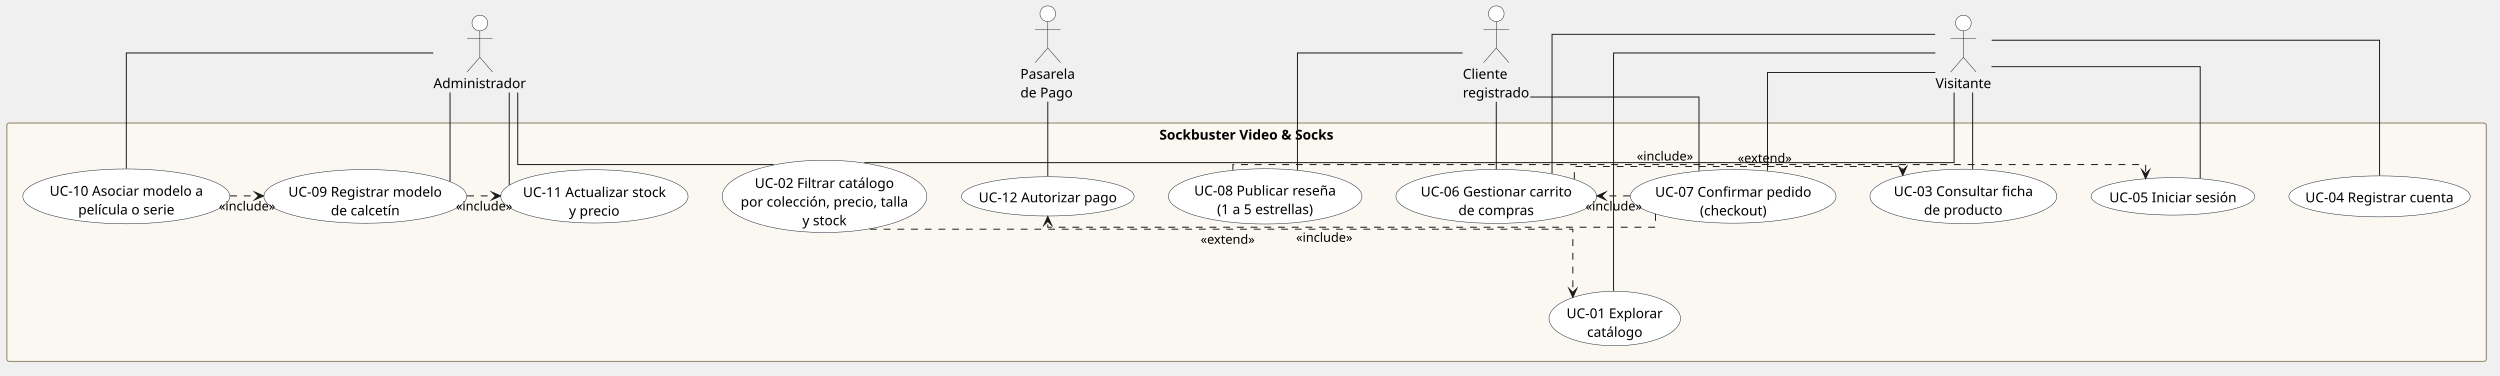
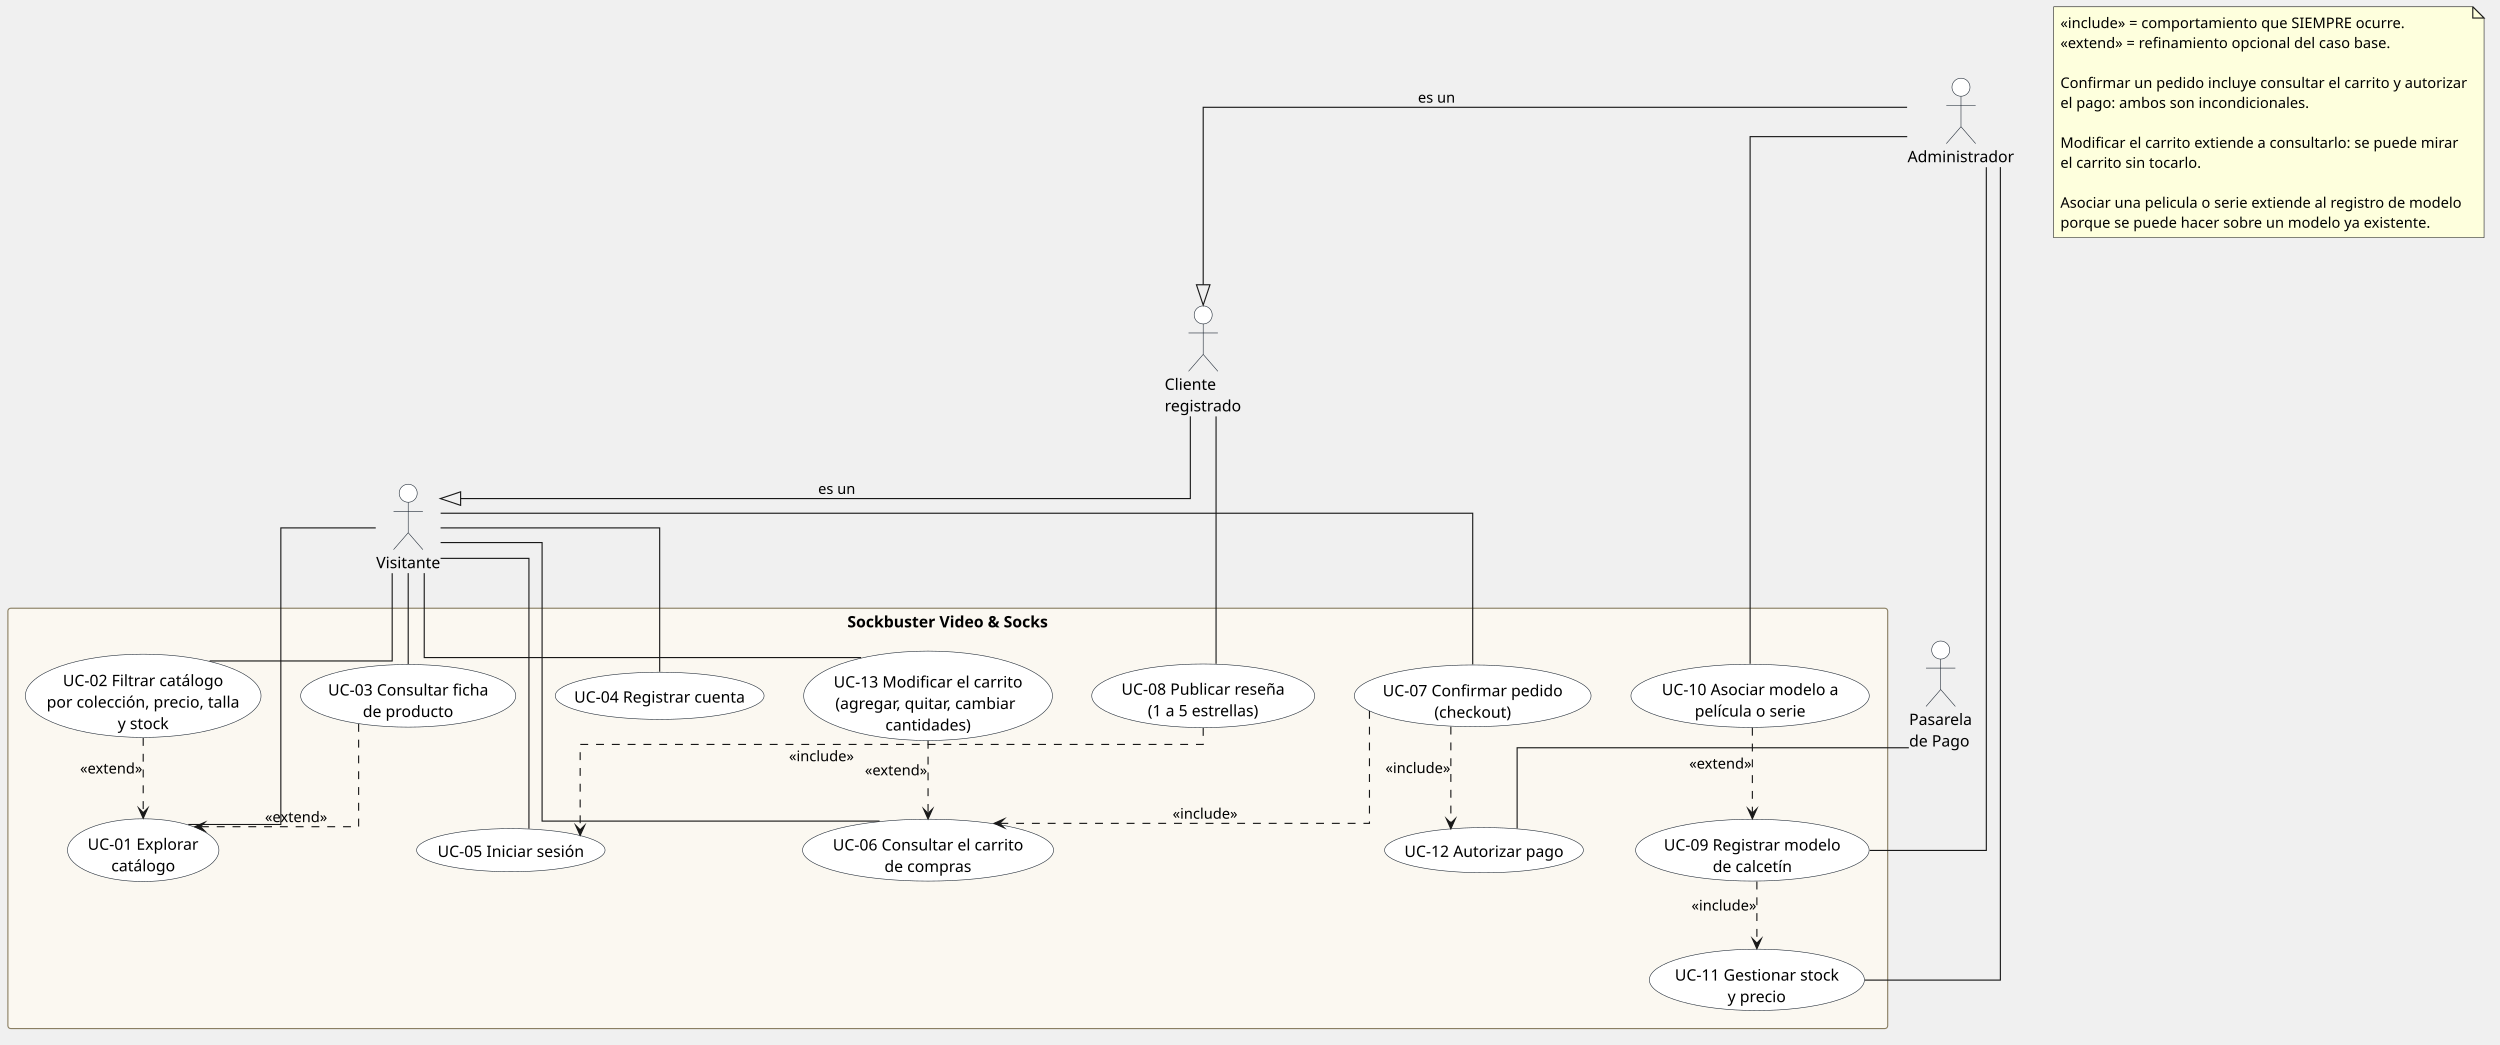
- <svg xmlns="http://www.w3.org/2000/svg" version="1.1" data-diagram-type="DESCRIPTION" style="width:2553px;height:383px;background:#FFFFFF;" width="2553px" height="383px" viewBox="0 0 2553 383" zoomAndPan="magnify" preserveAspectRatio="none" contentStyleType="text/css">
+ <svg xmlns="http://www.w3.org/2000/svg" version="1.1" data-diagram-type="DESCRIPTION" style="width:2217px;height:926px;background:#FFFFFF;" width="2217px" height="926px" viewBox="0 0 2217 926" zoomAndPan="magnify" preserveAspectRatio="none" contentStyleType="text/css">
  <defs />
  <g font-family="sans-serif" lengthAdjust="spacing">
-     <g class="cluster" data-qualified-name="Sistema" id="ent0005" data-source-line="26">
-       <rect x="7" y="125.63" width="2532" height="243.44" fill="#FBF8F1" style="stroke:#8A7F63;stroke-width:1;" rx="2.5" ry="2.5" />
-       <text x="1183.953" y="142.596" fill="#000" font-size="14" textLength="178.093" font-weight="700">Sockbuster Video &amp; Socks</text>
+     <g class="cluster" data-qualified-name="Sistema" id="ent0005" data-source-line="34">
+       <rect x="7" y="539.39" width="1667" height="372.75" fill="#FBF8F1" style="stroke:#8A7F63;stroke-width:1;" rx="2.5" ry="2.5" />
+       <text x="751.453" y="556.356" fill="#000" font-size="14" textLength="178.093" font-weight="700">Sockbuster Video &amp; Socks</text>
    </g>
-     <g class="entity" data-qualified-name="Sistema.UC01" id="ent0006" data-source-line="28">
-       <ellipse cx="1648.996" cy="325.262" rx="67.116" ry="27.812" fill="#FFF" style="stroke:#1D2733;stroke-width:0.5;" />
-       <text x="1599.723" y="324.954" fill="#000" font-size="14" textLength="98.546">UC-01 Explorar</text>
-       <text x="1620.674" y="344.022" fill="#000" font-size="14" textLength="56.644">catálogo</text>
+     <g class="entity" data-qualified-name="Sistema.UC01" id="ent0006" data-source-line="36">
+       <ellipse cx="126.996" cy="753.922" rx="67.116" ry="27.812" fill="#FFF" style="stroke:#1D2733;stroke-width:0.5;" />
+       <text x="77.723" y="753.614" fill="#000" font-size="14" textLength="98.546">UC-01 Explorar</text>
+       <text x="98.674" y="772.682" fill="#000" font-size="14" textLength="56.644">catálogo</text>
    </g>
-     <g class="entity" data-qualified-name="Sistema.UC02" id="ent0007" data-source-line="29">
-       <ellipse cx="841.995" cy="200.536" rx="104.495" ry="36.906" fill="#FFF" style="stroke:#1D2733;stroke-width:0.5;" />
-       <text x="770.75" y="191.956" fill="#000" font-size="14" textLength="142.491">UC-02 Filtrar catálogo</text>
-       <text x="756.379" y="211.024" fill="#000" font-size="14" textLength="171.233">por colección, precio, talla</text>
-       <text x="819.393" y="230.091" fill="#000" font-size="14" textLength="45.206">y stock</text>
+     <g class="entity" data-qualified-name="Sistema.UC02" id="ent0007" data-source-line="37">
+       <ellipse cx="126.995" cy="617.036" rx="104.495" ry="36.906" fill="#FFF" style="stroke:#1D2733;stroke-width:0.5;" />
+       <text x="55.75" y="608.456" fill="#000" font-size="14" textLength="142.491">UC-02 Filtrar catálogo</text>
+       <text x="41.379" y="627.524" fill="#000" font-size="14" textLength="171.233">por colección, precio, talla</text>
+       <text x="104.393" y="646.591" fill="#000" font-size="14" textLength="45.206">y stock</text>
    </g>
-     <g class="entity" data-qualified-name="Sistema.UC03" id="ent0008" data-source-line="30">
-       <ellipse cx="2004.998" cy="200.542" rx="95.388" ry="27.782" fill="#FFF" style="stroke:#1D2733;stroke-width:0.5;" />
-       <text x="1933.914" y="200.281" fill="#000" font-size="14" textLength="142.169">UC-03 Consultar ficha</text>
-       <text x="1964.741" y="219.348" fill="#000" font-size="14" textLength="80.514">de producto</text>
+     <g class="entity" data-qualified-name="Sistema.UC03" id="ent0008" data-source-line="38">
+       <ellipse cx="361.998" cy="617.042" rx="95.388" ry="27.782" fill="#FFF" style="stroke:#1D2733;stroke-width:0.5;" />
+       <text x="290.914" y="616.781" fill="#000" font-size="14" textLength="142.169">UC-03 Consultar ficha</text>
+       <text x="321.741" y="635.848" fill="#000" font-size="14" textLength="80.514">de producto</text>
    </g>
-     <g class="entity" data-qualified-name="Sistema.UC04" id="ent0009" data-source-line="31">
-       <ellipse cx="2430.003" cy="200.539" rx="92.593" ry="20.919" fill="#FFF" style="stroke:#1D2733;stroke-width:0.5;" />
-       <text x="2354.145" y="206.573" fill="#000" font-size="14" textLength="151.717">UC-04 Registrar cuenta</text>
+     <g class="entity" data-qualified-name="Sistema.UC04" id="ent0009" data-source-line="39">
+       <ellipse cx="585.003" cy="617.039" rx="92.593" ry="20.919" fill="#FFF" style="stroke:#1D2733;stroke-width:0.5;" />
+       <text x="509.145" y="623.073" fill="#000" font-size="14" textLength="151.717">UC-04 Registrar cuenta</text>
    </g>
-     <g class="entity" data-qualified-name="Sistema.UC05" id="ent0010" data-source-line="32">
-       <ellipse cx="2218.998" cy="200.544" rx="83.568" ry="19.114" fill="#FFF" style="stroke:#1D2733;stroke-width:0.5;" />
-       <text x="2154.046" y="206.578" fill="#000" font-size="14" textLength="129.905">UC-05 Iniciar sesión</text>
+     <g class="entity" data-qualified-name="Sistema.UC05" id="ent0010" data-source-line="40">
+       <ellipse cx="452.998" cy="753.924" rx="83.568" ry="19.114" fill="#FFF" style="stroke:#1D2733;stroke-width:0.5;" />
+       <text x="388.046" y="759.958" fill="#000" font-size="14" textLength="129.905">UC-05 Iniciar sesión</text>
    </g>
-     <g class="entity" data-qualified-name="Sistema.UC06" id="ent0011" data-source-line="33">
-       <ellipse cx="1528" cy="200.542" rx="102.47" ry="27.572" fill="#FFF" style="stroke:#1D2733;stroke-width:0.5;" />
-       <text x="1450.812" y="200.612" fill="#000" font-size="14" textLength="154.377">UC-06 Gestionar carrito</text>
-       <text x="1489.311" y="219.679" fill="#000" font-size="14" textLength="77.378">de compras</text>
+     <g class="entity" data-qualified-name="Sistema.UC06" id="ent0011" data-source-line="41">
+       <ellipse cx="823.002" cy="753.918" rx="111.302" ry="27.448" fill="#FFF" style="stroke:#1D2733;stroke-width:0.5;" />
+       <text x="738.533" y="754.185" fill="#000" font-size="14" textLength="168.937">UC-06 Consultar el carrito</text>
+       <text x="784.313" y="773.253" fill="#000" font-size="14" textLength="77.378">de compras</text>
    </g>
-     <g class="entity" data-qualified-name="Sistema.UC07" id="ent0012" data-source-line="34">
-       <ellipse cx="1769.996" cy="200.545" rx="104.966" ry="27.365" fill="#FFF" style="stroke:#1D2733;stroke-width:0.5;" />
-       <text x="1690.197" y="200.945" fill="#000" font-size="14" textLength="159.599">UC-07 Confirmar pedido</text>
-       <text x="1735.976" y="220.013" fill="#000" font-size="14" textLength="68.04">(checkout)</text>
+     <g class="entity" data-qualified-name="Sistema.UC07" id="ent0012" data-source-line="42">
+       <ellipse cx="1305.996" cy="617.045" rx="104.966" ry="27.365" fill="#FFF" style="stroke:#1D2733;stroke-width:0.5;" />
+       <text x="1226.197" y="617.445" fill="#000" font-size="14" textLength="159.599">UC-07 Confirmar pedido</text>
+       <text x="1271.976" y="636.513" fill="#000" font-size="14" textLength="68.04">(checkout)</text>
    </g>
-     <g class="entity" data-qualified-name="Sistema.UC08" id="ent0013" data-source-line="35">
-       <ellipse cx="1291.996" cy="200.541" rx="98.846" ry="28.211" fill="#FFF" style="stroke:#1D2733;stroke-width:0.5;" />
-       <text x="1219.504" y="199.616" fill="#000" font-size="14" textLength="144.983">UC-08 Publicar reseña</text>
-       <text x="1242.842" y="218.684" fill="#000" font-size="14" textLength="98.308">(1 a 5 estrellas)</text>
+     <g class="entity" data-qualified-name="Sistema.UC08" id="ent0013" data-source-line="43">
+       <ellipse cx="1066.996" cy="617.041" rx="98.846" ry="28.211" fill="#FFF" style="stroke:#1D2733;stroke-width:0.5;" />
+       <text x="994.504" y="616.116" fill="#000" font-size="14" textLength="144.983">UC-08 Publicar reseña</text>
+       <text x="1017.842" y="635.184" fill="#000" font-size="14" textLength="98.308">(1 a 5 estrellas)</text>
    </g>
-     <g class="entity" data-qualified-name="Sistema.UC09" id="ent0014" data-source-line="36">
-       <ellipse cx="372.996" cy="200.539" rx="103.556" ry="27.419" fill="#FFF" style="stroke:#1D2733;stroke-width:0.5;" />
-       <text x="294.477" y="200.852" fill="#000" font-size="14" textLength="157.037">UC-09 Registrar modelo</text>
-       <text x="337.863" y="219.92" fill="#000" font-size="14" textLength="70.266">de calcetín</text>
+     <g class="entity" data-qualified-name="Sistema.UC09" id="ent0014" data-source-line="44">
+       <ellipse cx="1553.996" cy="753.919" rx="103.556" ry="27.419" fill="#FFF" style="stroke:#1D2733;stroke-width:0.5;" />
+       <text x="1475.477" y="754.232" fill="#000" font-size="14" textLength="157.037">UC-09 Registrar modelo</text>
+       <text x="1518.863" y="773.3" fill="#000" font-size="14" textLength="70.266">de calcetín</text>
    </g>
-     <g class="entity" data-qualified-name="Sistema.UC10" id="ent0015" data-source-line="37">
-       <ellipse cx="129" cy="200.545" rx="105.69" ry="28.005" fill="#FFF" style="stroke:#1D2733;stroke-width:0.5;" />
-       <text x="50.691" y="199.937" fill="#000" font-size="14" textLength="156.617">UC-10 Asociar modelo a</text>
-       <text x="79.895" y="219.005" fill="#000" font-size="14" textLength="98.21">película o serie</text>
+     <g class="entity" data-qualified-name="Sistema.UC10" id="ent0015" data-source-line="45">
+       <ellipse cx="1552" cy="617.045" rx="105.69" ry="28.005" fill="#FFF" style="stroke:#1D2733;stroke-width:0.5;" />
+       <text x="1473.691" y="616.437" fill="#000" font-size="14" textLength="156.617">UC-10 Asociar modelo a</text>
+       <text x="1502.895" y="635.505" fill="#000" font-size="14" textLength="98.21">película o serie</text>
    </g>
-     <g class="entity" data-qualified-name="Sistema.UC11" id="ent0016" data-source-line="38">
-       <ellipse cx="606.997" cy="200.541" rx="95.637" ry="27.201" fill="#FFF" style="stroke:#1D2733;stroke-width:0.5;" />
-       <text x="534.008" y="201.206" fill="#000" font-size="14" textLength="145.977">UC-11 Actualizar stock</text>
-       <text x="581.062" y="220.274" fill="#000" font-size="14" textLength="51.87">y precio</text>
+     <g class="entity" data-qualified-name="Sistema.UC11" id="ent0016" data-source-line="46">
+       <ellipse cx="1558.001" cy="868.943" rx="95.361" ry="27.203" fill="#FFF" style="stroke:#1D2733;stroke-width:0.5;" />
+       <text x="1485.236" y="869.604" fill="#000" font-size="14" textLength="145.529">UC-11 Gestionar stock</text>
+       <text x="1532.066" y="888.672" fill="#000" font-size="14" textLength="51.87">y precio</text>
    </g>
-     <g class="entity" data-qualified-name="Sistema.UC12" id="ent0017" data-source-line="39">
-       <ellipse cx="1070.001" cy="200.544" rx="88.171" ry="20.034" fill="#FFF" style="stroke:#1D2733;stroke-width:0.5;" />
-       <text x="999.42" y="206.578" fill="#000" font-size="14" textLength="141.161">UC-12 Autorizar pago</text>
+     <g class="entity" data-qualified-name="Sistema.UC12" id="ent0017" data-source-line="47">
+       <ellipse cx="1316.001" cy="753.924" rx="88.171" ry="20.034" fill="#FFF" style="stroke:#1D2733;stroke-width:0.5;" />
+       <text x="1245.42" y="759.958" fill="#000" font-size="14" textLength="141.161">UC-12 Autorizar pago</text>
    </g>
-     <g class="entity" data-qualified-name="Visitante" id="ent0001" data-source-line="21">
-       <ellipse cx="2005" cy="23.53" rx="8" ry="8" fill="#FFF" style="stroke:#1D2733;stroke-width:0.5;" />
-       <path d="M2005,31.53 L2005,58.53 M1992,39.53 L2018,39.53 M2005,58.53 L1992,73.53 M2005,58.53 L2018,73.53" style="stroke:#1D2733;stroke-width:0.5;" fill="none" />
-       <text x="1976.58" y="89.996" fill="#000" font-size="14" textLength="56.84">Visitante</text>
+     <g class="entity" data-qualified-name="Sistema.UC13" id="ent0018" data-source-line="48">
+       <ellipse cx="823.001" cy="617.039" rx="110.301" ry="39.649" fill="#FFF" style="stroke:#1D2733;stroke-width:0.5;" />
+       <text x="739.261" y="609.692" fill="#000" font-size="14" textLength="167.481">UC-13 Modificar el carrito</text>
+       <text x="740.773" y="628.76" fill="#000" font-size="14" textLength="164.457">(agregar, quitar, cambiar</text>
+       <text x="785.118" y="647.828" fill="#000" font-size="14" textLength="75.768">cantidades)</text>
    </g>
-     <g class="entity" data-qualified-name="Cliente" id="ent0002" data-source-line="22">
-       <ellipse cx="1527.998" cy="14" rx="8" ry="8" fill="#FFF" style="stroke:#1D2733;stroke-width:0.5;" />
-       <path d="M1527.998,22 L1527.998,49 M1514.998,30 L1540.998,30 M1527.998,49 L1514.998,64 M1527.998,49 L1540.998,64" style="stroke:#1D2733;stroke-width:0.5;" fill="none" />
-       <text x="1493.81" y="80.466" fill="#000" font-size="14" textLength="45.57">Cliente</text>
-       <text x="1493.81" y="99.534" fill="#000" font-size="14" textLength="68.376">registrado</text>
+     <g class="entity" data-qualified-name="Visitante" id="ent0001" data-source-line="29">
+       <ellipse cx="362" cy="437.41" rx="8" ry="8" fill="#FFF" style="stroke:#1D2733;stroke-width:0.5;" />
+       <path d="M362,445.41 L362,472.41 M349,453.41 L375,453.41 M362,472.41 L349,487.41 M362,472.41 L375,487.41" style="stroke:#1D2733;stroke-width:0.5;" fill="none" />
+       <text x="333.58" y="503.876" fill="#000" font-size="14" textLength="56.84">Visitante</text>
    </g>
-     <g class="entity" data-qualified-name="Admin" id="ent0003" data-source-line="23">
-       <ellipse cx="490" cy="23.53" rx="8" ry="8" fill="#FFF" style="stroke:#1D2733;stroke-width:0.5;" />
-       <path d="M490,31.53 L490,58.53 M477,39.53 L503,39.53 M490,58.53 L477,73.53 M490,58.53 L503,73.53" style="stroke:#1D2733;stroke-width:0.5;" fill="none" />
-       <text x="442.61" y="89.996" fill="#000" font-size="14" textLength="94.78">Administrador</text>
+     <g class="entity" data-qualified-name="Cliente" id="ent0002" data-source-line="30">
+       <ellipse cx="1066.998" cy="279.27" rx="8" ry="8" fill="#FFF" style="stroke:#1D2733;stroke-width:0.5;" />
+       <path d="M1066.998,287.27 L1066.998,314.27 M1053.998,295.27 L1079.998,295.27 M1066.998,314.27 L1053.998,329.27 M1066.998,314.27 L1079.998,329.27" style="stroke:#1D2733;stroke-width:0.5;" fill="none" />
+       <text x="1032.81" y="345.736" fill="#000" font-size="14" textLength="45.57">Cliente</text>
+       <text x="1032.81" y="364.804" fill="#000" font-size="14" textLength="68.376">registrado</text>
    </g>
-     <g class="entity" data-qualified-name="Pago" id="ent0004" data-source-line="24">
-       <ellipse cx="1070.004" cy="14" rx="8" ry="8" fill="#FFF" style="stroke:#1D2733;stroke-width:0.5;" />
-       <path d="M1070.004,22 L1070.004,49 M1057.004,30 L1083.004,30 M1070.004,49 L1057.004,64 M1070.004,49 L1083.004,64" style="stroke:#1D2733;stroke-width:0.5;" fill="none" />
-       <text x="1041.99" y="80.466" fill="#000" font-size="14" textLength="56.028">Pasarela</text>
-       <text x="1041.99" y="99.534" fill="#000" font-size="14" textLength="53.55">de Pago</text>
+     <g class="entity" data-qualified-name="Admin" id="ent0003" data-source-line="31">
+       <ellipse cx="1739" cy="77.35" rx="8" ry="8" fill="#FFF" style="stroke:#1D2733;stroke-width:0.5;" />
+       <path d="M1739,85.35 L1739,112.35 M1726,93.35 L1752,93.35 M1739,112.35 L1726,127.35 M1739,112.35 L1752,127.35" style="stroke:#1D2733;stroke-width:0.5;" fill="none" />
+       <text x="1691.61" y="143.816" fill="#000" font-size="14" textLength="94.78">Administrador</text>
    </g>
-     <g class="link" data-entity-1="ent0001" data-entity-2="ent0006" id="lnk18" data-source-line="43" data-link-type="association">
-       <path d="M1976.37,54.07 C1891.6,54.07 1647.75,54.07 1647.75,54.07 C1647.75,54.07 1647.75,227.55 1647.75,297" style="stroke:#181818;stroke-width:1;" fill="none" id="Visitante-UC01" />
+     <g class="entity" data-qualified-name="Pago" id="ent0004" data-source-line="32">
+       <ellipse cx="1721.004" cy="576.47" rx="8" ry="8" fill="#FFF" style="stroke:#1D2733;stroke-width:0.5;" />
+       <path d="M1721.004,584.47 L1721.004,611.47 M1708.004,592.47 L1734.004,592.47 M1721.004,611.47 L1708.004,626.47 M1721.004,611.47 L1734.004,626.47" style="stroke:#1D2733;stroke-width:0.5;" fill="none" />
+       <text x="1692.99" y="642.936" fill="#000" font-size="14" textLength="56.028">Pasarela</text>
+       <text x="1692.99" y="662.004" fill="#000" font-size="14" textLength="53.55">de Pago</text>
    </g>
-     <g class="link" data-entity-1="ent0001" data-entity-2="ent0007" id="lnk19" data-source-line="44" data-link-type="association">
-       <path d="M1995.53,94.51 C1995.53,126.5 1995.53,166.07 1995.53,166.07 C1995.53,166.07 1087.54,166.07 882.72,166.07" style="stroke:#181818;stroke-width:1;" fill="none" id="Visitante-UC02" />
+     <g class="entity" data-qualified-name="NotaRelaciones" id="ent0042" data-source-line="95">
+       <path d="M1821.13,6 L1821.13,210.766 L2202.867,210.766 L2202.867,16 L2192.867,6 L1821.13,6" style="stroke:#181818;stroke-width:0.5;" fill="#FEFFDD" />
+       <path d="M2192.867,6 L2192.867,16 L2202.867,16 L2192.867,6" style="stroke:#181818;stroke-width:1;" fill="#FEFFDD" />
+       <text x="1827.13" y="24.897" fill="#000" font-size="13" textLength="305.617">«include» = comportamiento que SIEMPRE ocurre.</text>
+       <text x="1827.13" y="42.603" fill="#000" font-size="13" textLength="293.137">«extend» = refinamiento opcional del caso base.</text>
+       <text x="1827.13" y="60.309" fill="#000" font-size="13"> </text>
+       <text x="1827.13" y="78.015" fill="#000" font-size="13" textLength="360.737">Confirmar un pedido incluye consultar el carrito y autorizar</text>
+       <text x="1827.13" y="95.721" fill="#000" font-size="13" textLength="220.558">el pago: ambos son incondicionales.</text>
+       <text x="1827.13" y="113.427" fill="#000" font-size="13"> </text>
+       <text x="1827.13" y="131.133" fill="#000" font-size="13" textLength="353.483">Modificar el carrito extiende a consultarlo: se puede mirar</text>
+       <text x="1827.13" y="148.839" fill="#000" font-size="13" textLength="124.787">el carrito sin tocarlo.</text>
+       <text x="1827.13" y="166.545" fill="#000" font-size="13"> </text>
+       <text x="1827.13" y="184.251" fill="#000" font-size="13" textLength="356.564">Asociar una pelicula o serie extiende al registro de modelo</text>
+       <text x="1827.13" y="201.957" fill="#000" font-size="13" textLength="328.848">porque se puede hacer sobre un modelo ya existente.</text>
    </g>
-     <g class="link" data-entity-1="ent0001" data-entity-2="ent0008" id="lnk20" data-source-line="45" data-link-type="association">
-       <path d="M2014.47,94.45 C2014.47,119.27 2014.47,150.57 2014.47,172.72" style="stroke:#181818;stroke-width:1;" fill="none" id="Visitante-UC03" />
+     <g class="link" data-entity-1="ent0001" data-entity-2="ent0006" id="lnk19" data-source-line="52" data-link-type="association">
+       <path d="M333.21,468.14 C299.74,468.14 249.05,468.14 249.05,468.14 C249.05,468.14 249.05,731.14 249.05,731.14 C249.05,731.14 202.56,731.14 166.96,731.14" style="stroke:#181818;stroke-width:1;" fill="none" id="Visitante-UC01" />
    </g>
-     <g class="link" data-entity-1="ent0001" data-entity-2="ent0009" id="lnk21" data-source-line="46" data-link-type="association">
-       <path d="M2033.88,41.07 C2129.53,41.07 2430,41.07 2430,41.07 C2430,41.07 2430,135.98 2430,179.36" style="stroke:#181818;stroke-width:1;" fill="none" id="Visitante-UC04" />
+     <g class="link" data-entity-1="ent0001" data-entity-2="ent0007" id="lnk20" data-source-line="53" data-link-type="association">
+       <path d="M347.79,508.29 C347.79,542.43 347.79,586.14 347.79,586.14 C347.79,586.14 251.28,586.14 185.88,586.14" style="stroke:#181818;stroke-width:1;" fill="none" id="Visitante-UC02" />
    </g>
-     <g class="link" data-entity-1="ent0001" data-entity-2="ent0010" id="lnk22" data-source-line="47" data-link-type="association">
-       <path d="M2033.69,68.07 C2097.76,68.07 2246.86,68.07 2246.86,68.07 C2246.86,68.07 2246.86,145.72 2246.86,182.12" style="stroke:#181818;stroke-width:1;" fill="none" id="Visitante-UC05" />
+     <g class="link" data-entity-1="ent0001" data-entity-2="ent0008" id="lnk21" data-source-line="54" data-link-type="association">
+       <path d="M362,508.26 C362,533.71 362,566.09 362,588.88" style="stroke:#181818;stroke-width:1;" fill="none" id="Visitante-UC03" />
    </g>
-     <g class="link" data-entity-1="ent0001" data-entity-2="ent0011" id="lnk23" data-source-line="48" data-link-type="association">
-       <path d="M1976.13,35.07 C1881.23,35.07 1584.95,35.07 1584.95,35.07 C1584.95,35.07 1584.95,131.57 1584.95,177.18" style="stroke:#181818;stroke-width:1;" fill="none" id="Visitante-UC06" />
+     <g class="link" data-entity-1="ent0001" data-entity-2="ent0009" id="lnk22" data-source-line="55" data-link-type="association">
+       <path d="M390.7,468.14 C450.93,468.14 585,468.14 585,468.14 C585,468.14 585,554.54 585,595.71" style="stroke:#181818;stroke-width:1;" fill="none" id="Visitante-UC04" />
    </g>
-     <g class="link" data-entity-1="ent0001" data-entity-2="ent0012" id="lnk24" data-source-line="49" data-link-type="association">
-       <path d="M1976.34,74.07 C1921.04,74.07 1804.99,74.07 1804.99,74.07 C1804.99,74.07 1804.99,137.29 1804.99,174.34" style="stroke:#181818;stroke-width:1;" fill="none" id="Visitante-UC07" />
+     <g class="link" data-entity-1="ent0001" data-entity-2="ent0010" id="lnk23" data-source-line="56" data-link-type="association">
+       <path d="M390.69,495.14 C422.4,495.14 469.06,495.14 469.06,495.14 C469.06,495.14 469.06,675.13 469.06,734.89" style="stroke:#181818;stroke-width:1;" fill="none" id="Visitante-UC05" />
    </g>
-     <g class="link" data-entity-1="ent0002" data-entity-2="ent0011" id="lnk25" data-source-line="51" data-link-type="association">
-       <path d="M1528,103.99 C1528,126.98 1528,153.47 1528,172.88" style="stroke:#181818;stroke-width:1;" fill="none" id="Cliente-UC06" />
+     <g class="link" data-entity-1="ent0001" data-entity-2="ent0011" id="lnk24" data-source-line="57" data-link-type="association">
+       <path d="M390.74,481.14 C425.88,481.14 480.73,481.14 480.73,481.14 C480.73,481.14 480.73,728.14 480.73,728.14 C480.73,728.14 688.07,728.14 780,728.14" style="stroke:#181818;stroke-width:1;" fill="none" id="Visitante-UC06" />
    </g>
-     <g class="link" data-entity-1="ent0002" data-entity-2="ent0012" id="lnk26" data-source-line="52" data-link-type="association">
-       <path d="M1562.65,99.07 C1621.58,99.07 1735.01,99.07 1735.01,99.07 C1735.01,99.07 1735.01,144.34 1735.01,174.41" style="stroke:#181818;stroke-width:1;" fill="none" id="Cliente-UC07" />
+     <g class="link" data-entity-1="ent0001" data-entity-2="ent0012" id="lnk25" data-source-line="58" data-link-type="association">
+       <path d="M390.77,455.14 C548.97,455.14 1306,455.14 1306,455.14 C1306,455.14 1306,542.92 1306,589.21" style="stroke:#181818;stroke-width:1;" fill="none" id="Visitante-UC07" />
    </g>
-     <g class="link" data-entity-1="ent0002" data-entity-2="ent0013" id="lnk27" data-source-line="53" data-link-type="association">
-       <path d="M1493.56,54.07 C1435.62,54.07 1324.95,54.07 1324.95,54.07 C1324.95,54.07 1324.95,131.39 1324.95,173.67" style="stroke:#181818;stroke-width:1;" fill="none" id="Cliente-UC08" />
+     <g class="link" data-entity-1="ent0001" data-entity-2="ent0018" id="lnk26" data-source-line="59" data-link-type="association">
+       <path d="M376.21,508.23 C376.21,541.36 376.21,583.14 376.21,583.14 C376.21,583.14 642.13,583.14 763.67,583.14" style="stroke:#181818;stroke-width:1;" fill="none" id="Visitante-UC13" />
    </g>
-     <g class="link" data-entity-1="ent0003" data-entity-2="ent0007" id="lnk28" data-source-line="55" data-link-type="association">
-       <path d="M528.71,94.58 C528.71,127.26 528.71,168.07 528.71,168.07 C528.71,168.07 700.83,168.07 789.92,168.07" style="stroke:#181818;stroke-width:1;" fill="none" id="Admin-UC02" />
+     <g class="link" data-entity-1="ent0002" data-entity-2="ent0001" id="lnk27" data-source-line="61" data-link-type="extension">
+       <path d="M1055.6,369.23 C1055.6,403.17 1055.6,442.14 1055.6,442.14 C1055.6,442.14 539,442.14 408.48,442.14" style="stroke:#181818;stroke-width:1;" fill="none" id="Cliente-to-Visitante" />
+       <polygon points="390.48,442.14,408.48,448.14,408.48,436.14,390.48,442.14" fill="none" style="stroke:#181818;stroke-width:1;stroke-linejoin:miter;stroke-miterlimit:10;" />
+       <text x="725.5" y="438.037" fill="#000" font-size="13" textLength="33.007">es un</text>
    </g>
-     <g class="link" data-entity-1="ent0003" data-entity-2="ent0014" id="lnk29" data-source-line="56" data-link-type="association">
-       <path d="M459.58,94.45 C459.58,124.51 459.58,164.05 459.58,185.37" style="stroke:#181818;stroke-width:1;" fill="none" id="Admin-UC09" />
+     <g class="link" data-entity-1="ent0002" data-entity-2="ent0013" id="lnk28" data-source-line="62" data-link-type="association">
+       <path d="M1078.4,369.25 C1078.4,431.97 1078.4,538.09 1078.4,588.63" style="stroke:#181818;stroke-width:1;" fill="none" id="Cliente-UC08" />
    </g>
-     <g class="link" data-entity-1="ent0003" data-entity-2="ent0015" id="lnk30" data-source-line="57" data-link-type="association">
-       <path d="M442.43,54.07 C344.41,54.07 129,54.07 129,54.07 C129,54.07 129,129.74 129,172.3" style="stroke:#181818;stroke-width:1;" fill="none" id="Admin-UC10" />
+     <g class="link" data-entity-1="ent0003" data-entity-2="ent0002" id="lnk29" data-source-line="64" data-link-type="extension">
+       <path d="M1691.21,95.14 C1537.69,95.14 1067,95.14 1067,95.14 C1067,95.14 1067,186.38 1067,252.53" style="stroke:#181818;stroke-width:1;" fill="none" id="Admin-to-Cliente" />
+       <polygon points="1067,270.53,1073,252.53,1061,252.53,1067,270.53" fill="none" style="stroke:#181818;stroke-width:1;stroke-linejoin:miter;stroke-miterlimit:10;" />
+       <text x="1257.41" y="91.037" fill="#000" font-size="13" textLength="33.007">es un</text>
    </g>
-     <g class="link" data-entity-1="ent0003" data-entity-2="ent0016" id="lnk31" data-source-line="58" data-link-type="association">
-       <path d="M520.04,94.45 C520.04,126.19 520.04,168.53 520.04,188.78" style="stroke:#181818;stroke-width:1;" fill="none" id="Admin-UC11" />
+     <g class="link" data-entity-1="ent0003" data-entity-2="ent0014" id="lnk30" data-source-line="65" data-link-type="association">
+       <path d="M1761.47,148.29 C1761.47,289.08 1761.47,754.14 1761.47,754.14 C1761.47,754.14 1709.81,754.14 1658.04,754.14" style="stroke:#181818;stroke-width:1;" fill="none" id="Admin-UC09" />
    </g>
-     <g class="link" data-entity-1="ent0004" data-entity-2="ent0017" id="lnk32" data-source-line="60" data-link-type="association">
-       <path d="M1070,103.99 C1070,129.96 1070,160.39 1070,180.04" style="stroke:#181818;stroke-width:1;" fill="none" id="Pago-UC12" />
+     <g class="link" data-entity-1="ent0003" data-entity-2="ent0015" id="lnk31" data-source-line="66" data-link-type="association">
+       <path d="M1691.33,121.14 C1635.92,121.14 1552,121.14 1552,121.14 C1552,121.14 1552,483.23 1552,588.6" style="stroke:#181818;stroke-width:1;" fill="none" id="Admin-UC10" />
    </g>
-     <g class="link" data-entity-1="ent0007" data-entity-2="ent0006" id="lnk33" data-source-line="63" data-link-type="dependency">
-       <path d="M888.37,234.07 C1053.93,234.07 1606.18,234.07 1606.18,234.07 C1606.18,234.07 1606.18,271.68 1606.18,298.65" style="stroke:#181818;stroke-width:1;stroke-dasharray:7,7;" fill="none" id="UC02-to-UC01" />
-       <polygon points="1606.18,303.65,1610.18,294.65,1606.18,298.65,1602.18,294.65,1606.18,303.65" fill="#181818" style="stroke:#181818;stroke-width:1;stroke-linejoin:miter;stroke-miterlimit:10;" />
-       <text x="1226.06" y="248.967" fill="#000" font-size="13" textLength="55.497">«extend»</text>
+     <g class="link" data-entity-1="ent0003" data-entity-2="ent0016" id="lnk32" data-source-line="67" data-link-type="association">
+       <path d="M1773.93,148.22 C1773.93,304.75 1773.93,869.14 1773.93,869.14 C1773.93,869.14 1711.41,869.14 1653.65,869.14" style="stroke:#181818;stroke-width:1;" fill="none" id="Admin-UC11" />
    </g>
-     <g class="link" data-entity-1="ent0011" data-entity-2="ent0008" id="lnk34" data-source-line="64" data-link-type="dependency">
-       <path d="M1607.71,182.82 C1607.71,176.11 1607.71,170.07 1607.71,170.07 C1607.71,170.07 1943.1,170.07 1943.1,170.07 C1943.1,170.07 1943.1,169.01 1943.1,174.05" style="stroke:#181818;stroke-width:1;stroke-dasharray:7,7;" fill="none" id="UC06-to-UC03" />
-       <polygon points="1943.1,179.05,1947.1,170.05,1943.1,174.05,1939.1,170.05,1943.1,179.05" fill="#181818" style="stroke:#181818;stroke-width:1;stroke-linejoin:miter;stroke-miterlimit:10;" />
-       <text x="1774.52" y="165.967" fill="#000" font-size="13" textLength="55.497">«extend»</text>
+     <g class="link" data-entity-1="ent0004" data-entity-2="ent0017" id="lnk33" data-source-line="69" data-link-type="association">
+       <path d="M1692.77,663.14 C1605.42,663.14 1345.39,663.14 1345.39,663.14 C1345.39,663.14 1345.39,708.02 1345.39,734.67" style="stroke:#181818;stroke-width:1;" fill="none" id="Pago-UC12" />
    </g>
-     <g class="link" data-entity-1="ent0012" data-entity-2="ent0011" id="lnk35" data-source-line="65" data-link-type="dependency">
-       <path d="M1664.56,200.07 C1653.35,200.07 1646.96,200.07 1635.78,200.07" style="stroke:#181818;stroke-width:1;stroke-dasharray:7,7;" fill="none" id="UC07-to-UC06" />
-       <polygon points="1630.78,200.07,1639.78,204.07,1635.78,200.07,1639.78,196.07,1630.78,200.07" fill="#181818" style="stroke:#181818;stroke-width:1;stroke-linejoin:miter;stroke-miterlimit:10;" />
-       <text x="1619.17" y="214.967" fill="#000" font-size="13" textLength="57.577">«include»</text>
+     <g class="link" data-entity-1="ent0007" data-entity-2="ent0006" id="lnk34" data-source-line="73" data-link-type="dependency">
+       <path d="M127,654.45 C127,676.93 127,700.07 127,720.68" style="stroke:#181818;stroke-width:1;stroke-dasharray:7,7;" fill="none" id="UC02-to-UC01" />
+       <polygon points="127,725.68,131,716.68,127,720.68,123,716.68,127,725.68" fill="#181818" style="stroke:#181818;stroke-width:1;stroke-linejoin:miter;stroke-miterlimit:10;" />
+       <text x="71" y="685.957" fill="#000" font-size="13" textLength="55.497">«extend»</text>
    </g>
-     <g class="link" data-entity-1="ent0012" data-entity-2="ent0017" id="lnk36" data-source-line="66" data-link-type="dependency">
-       <path d="M1690.57,218.52 C1690.57,225.6 1690.57,232.07 1690.57,232.07 C1690.57,232.07 1070,232.07 1070,232.07 C1070,232.07 1070,232.06 1070,226.04" style="stroke:#181818;stroke-width:1;stroke-dasharray:7,7;" fill="none" id="UC07-to-UC12" />
-       <polygon points="1070,221.04,1066,230.04,1070,226.04,1074,230.04,1070,221.04" fill="#181818" style="stroke:#181818;stroke-width:1;stroke-linejoin:miter;stroke-miterlimit:10;" />
-       <text x="1323.55" y="246.967" fill="#000" font-size="13" textLength="57.577">«include»</text>
+     <g class="link" data-entity-1="ent0008" data-entity-2="ent0006" id="lnk35" data-source-line="74" data-link-type="dependency">
+       <path d="M318.02,641.95 C318.02,676.06 318.02,733.14 318.02,733.14 C318.02,733.14 234.27,733.14 177.75,733.14" style="stroke:#181818;stroke-width:1;stroke-dasharray:7,7;" fill="none" id="UC03-to-UC01" />
+       <polygon points="172.75,733.14,181.75,737.14,177.75,733.14,181.75,729.14,172.75,733.14" fill="#181818" style="stroke:#181818;stroke-width:1;stroke-linejoin:miter;stroke-miterlimit:10;" />
+       <text x="234.98" y="729.037" fill="#000" font-size="13" textLength="55.497">«extend»</text>
    </g>
-     <g class="link" data-entity-1="ent0013" data-entity-2="ent0010" id="lnk37" data-source-line="67" data-link-type="dependency">
-       <path d="M1259.05,173.73 C1259.05,170.36 1259.05,168.07 1259.05,168.07 C1259.05,168.07 2191.14,168.07 2191.14,168.07 C2191.14,168.07 2191.14,169.97 2191.14,177.41" style="stroke:#181818;stroke-width:1;stroke-dasharray:7,7;" fill="none" id="UC08-to-UC05" />
-       <polygon points="2191.14,182.41,2195.14,173.41,2191.14,177.41,2187.14,173.41,2191.14,182.41" fill="#181818" style="stroke:#181818;stroke-width:1;stroke-linejoin:miter;stroke-miterlimit:10;" />
-       <text x="1671.44" y="163.967" fill="#000" font-size="13" textLength="57.577">«include»</text>
+     <g class="link" data-entity-1="ent0012" data-entity-2="ent0011" id="lnk36" data-source-line="77" data-link-type="dependency">
+       <path d="M1214.43,630.46 C1214.43,660.42 1214.43,730.14 1214.43,730.14 C1214.43,730.14 995.8,730.14 886.6,730.14" style="stroke:#181818;stroke-width:1;stroke-dasharray:7,7;" fill="none" id="UC07-to-UC06" />
+       <polygon points="881.6,730.14,890.6,734.14,886.6,730.14,890.6,726.14,881.6,730.14" fill="#181818" style="stroke:#181818;stroke-width:1;stroke-linejoin:miter;stroke-miterlimit:10;" />
+       <text x="1039.86" y="726.037" fill="#000" font-size="13" textLength="57.577">«include»</text>
    </g>
-     <g class="link" data-entity-1="ent0014" data-entity-2="ent0016" id="lnk38" data-source-line="68" data-link-type="dependency">
-       <path d="M477,200.07 C488.35,200.07 494.87,200.07 506.12,200.07" style="stroke:#181818;stroke-width:1;stroke-dasharray:7,7;" fill="none" id="UC09-to-UC11" />
-       <polygon points="511.12,200.07,502.12,196.07,506.12,200.07,502.12,204.07,511.12,200.07" fill="#181818" style="stroke:#181818;stroke-width:1;stroke-linejoin:miter;stroke-miterlimit:10;" />
-       <text x="465.56" y="214.967" fill="#000" font-size="13" textLength="57.577">«include»</text>
+     <g class="link" data-entity-1="ent0012" data-entity-2="ent0017" id="lnk37" data-source-line="78" data-link-type="dependency">
+       <path d="M1286.61,644.41 C1286.61,671.25 1286.61,706.46 1286.61,729.96" style="stroke:#181818;stroke-width:1;stroke-dasharray:7,7;" fill="none" id="UC07-to-UC12" />
+       <polygon points="1286.61,734.96,1290.61,725.96,1286.61,729.96,1282.61,725.96,1286.61,734.96" fill="#181818" style="stroke:#181818;stroke-width:1;stroke-linejoin:miter;stroke-miterlimit:10;" />
+       <text x="1228.61" y="685.577" fill="#000" font-size="13" textLength="57.577">«include»</text>
    </g>
-     <g class="link" data-entity-1="ent0015" data-entity-2="ent0014" id="lnk39" data-source-line="69" data-link-type="dependency">
-       <path d="M234.96,200.07 C246.28,200.07 252.78,200.07 264.07,200.07" style="stroke:#181818;stroke-width:1;stroke-dasharray:7,7;" fill="none" id="UC10-to-UC09" />
-       <polygon points="269.07,200.07,260.07,196.07,264.07,200.07,260.07,204.07,269.07,200.07" fill="#181818" style="stroke:#181818;stroke-width:1;stroke-linejoin:miter;stroke-miterlimit:10;" />
-       <text x="223.52" y="214.967" fill="#000" font-size="13" textLength="57.577">«include»</text>
+     <g class="link" data-entity-1="ent0018" data-entity-2="ent0011" id="lnk38" data-source-line="81" data-link-type="dependency">
+       <path d="M823,657 C823,679.25 823,701.4 823,721.29" style="stroke:#181818;stroke-width:1;stroke-dasharray:7,7;" fill="none" id="UC13-to-UC06" />
+       <polygon points="823,726.29,827,717.29,823,721.29,819,717.29,823,726.29" fill="#181818" style="stroke:#181818;stroke-width:1;stroke-linejoin:miter;stroke-miterlimit:10;" />
+       <text x="767" y="687.547" fill="#000" font-size="13" textLength="55.497">«extend»</text>
+     </g>
+     <g class="link" data-entity-1="ent0013" data-entity-2="ent0010" id="lnk39" data-source-line="85" data-link-type="dependency">
+       <path d="M1067,645.55 C1067,653.56 1067,660.14 1067,660.14 C1067,660.14 514.49,660.14 514.49,660.14 C514.49,660.14 514.49,710.11 514.49,735.88" style="stroke:#181818;stroke-width:1;stroke-dasharray:7,7;" fill="none" id="UC08-to-UC05" />
+       <polygon points="514.49,740.88,518.49,731.88,514.49,735.88,510.49,731.88,514.49,740.88" fill="#181818" style="stroke:#181818;stroke-width:1;stroke-linejoin:miter;stroke-miterlimit:10;" />
+       <text x="699.67" y="675.037" fill="#000" font-size="13" textLength="57.577">«include»</text>
+     </g>
+     <g class="link" data-entity-1="ent0014" data-entity-2="ent0016" id="lnk40" data-source-line="88" data-link-type="dependency">
+       <path d="M1558,781.76 C1558,799.85 1558,818.32 1558,836.35" style="stroke:#181818;stroke-width:1;stroke-dasharray:7,7;" fill="none" id="UC09-to-UC11" />
+       <polygon points="1558,841.35,1562,832.35,1558,836.35,1554,832.35,1558,841.35" fill="#181818" style="stroke:#181818;stroke-width:1;stroke-linejoin:miter;stroke-miterlimit:10;" />
+       <text x="1500" y="807.457" fill="#000" font-size="13" textLength="57.577">«include»</text>
+     </g>
+     <g class="link" data-entity-1="ent0015" data-entity-2="ent0014" id="lnk41" data-source-line="92" data-link-type="dependency">
+       <path d="M1554,645.4 C1554,669.05 1554,697.56 1554,721.07" style="stroke:#181818;stroke-width:1;stroke-dasharray:7,7;" fill="none" id="UC10-to-UC09" />
+       <polygon points="1554,726.07,1558,717.07,1554,721.07,1550,717.07,1554,726.07" fill="#181818" style="stroke:#181818;stroke-width:1;stroke-linejoin:miter;stroke-miterlimit:10;" />
+       <text x="1498" y="681.627" fill="#000" font-size="13" textLength="55.497">«extend»</text>
    </g>
  </g>
</svg>
